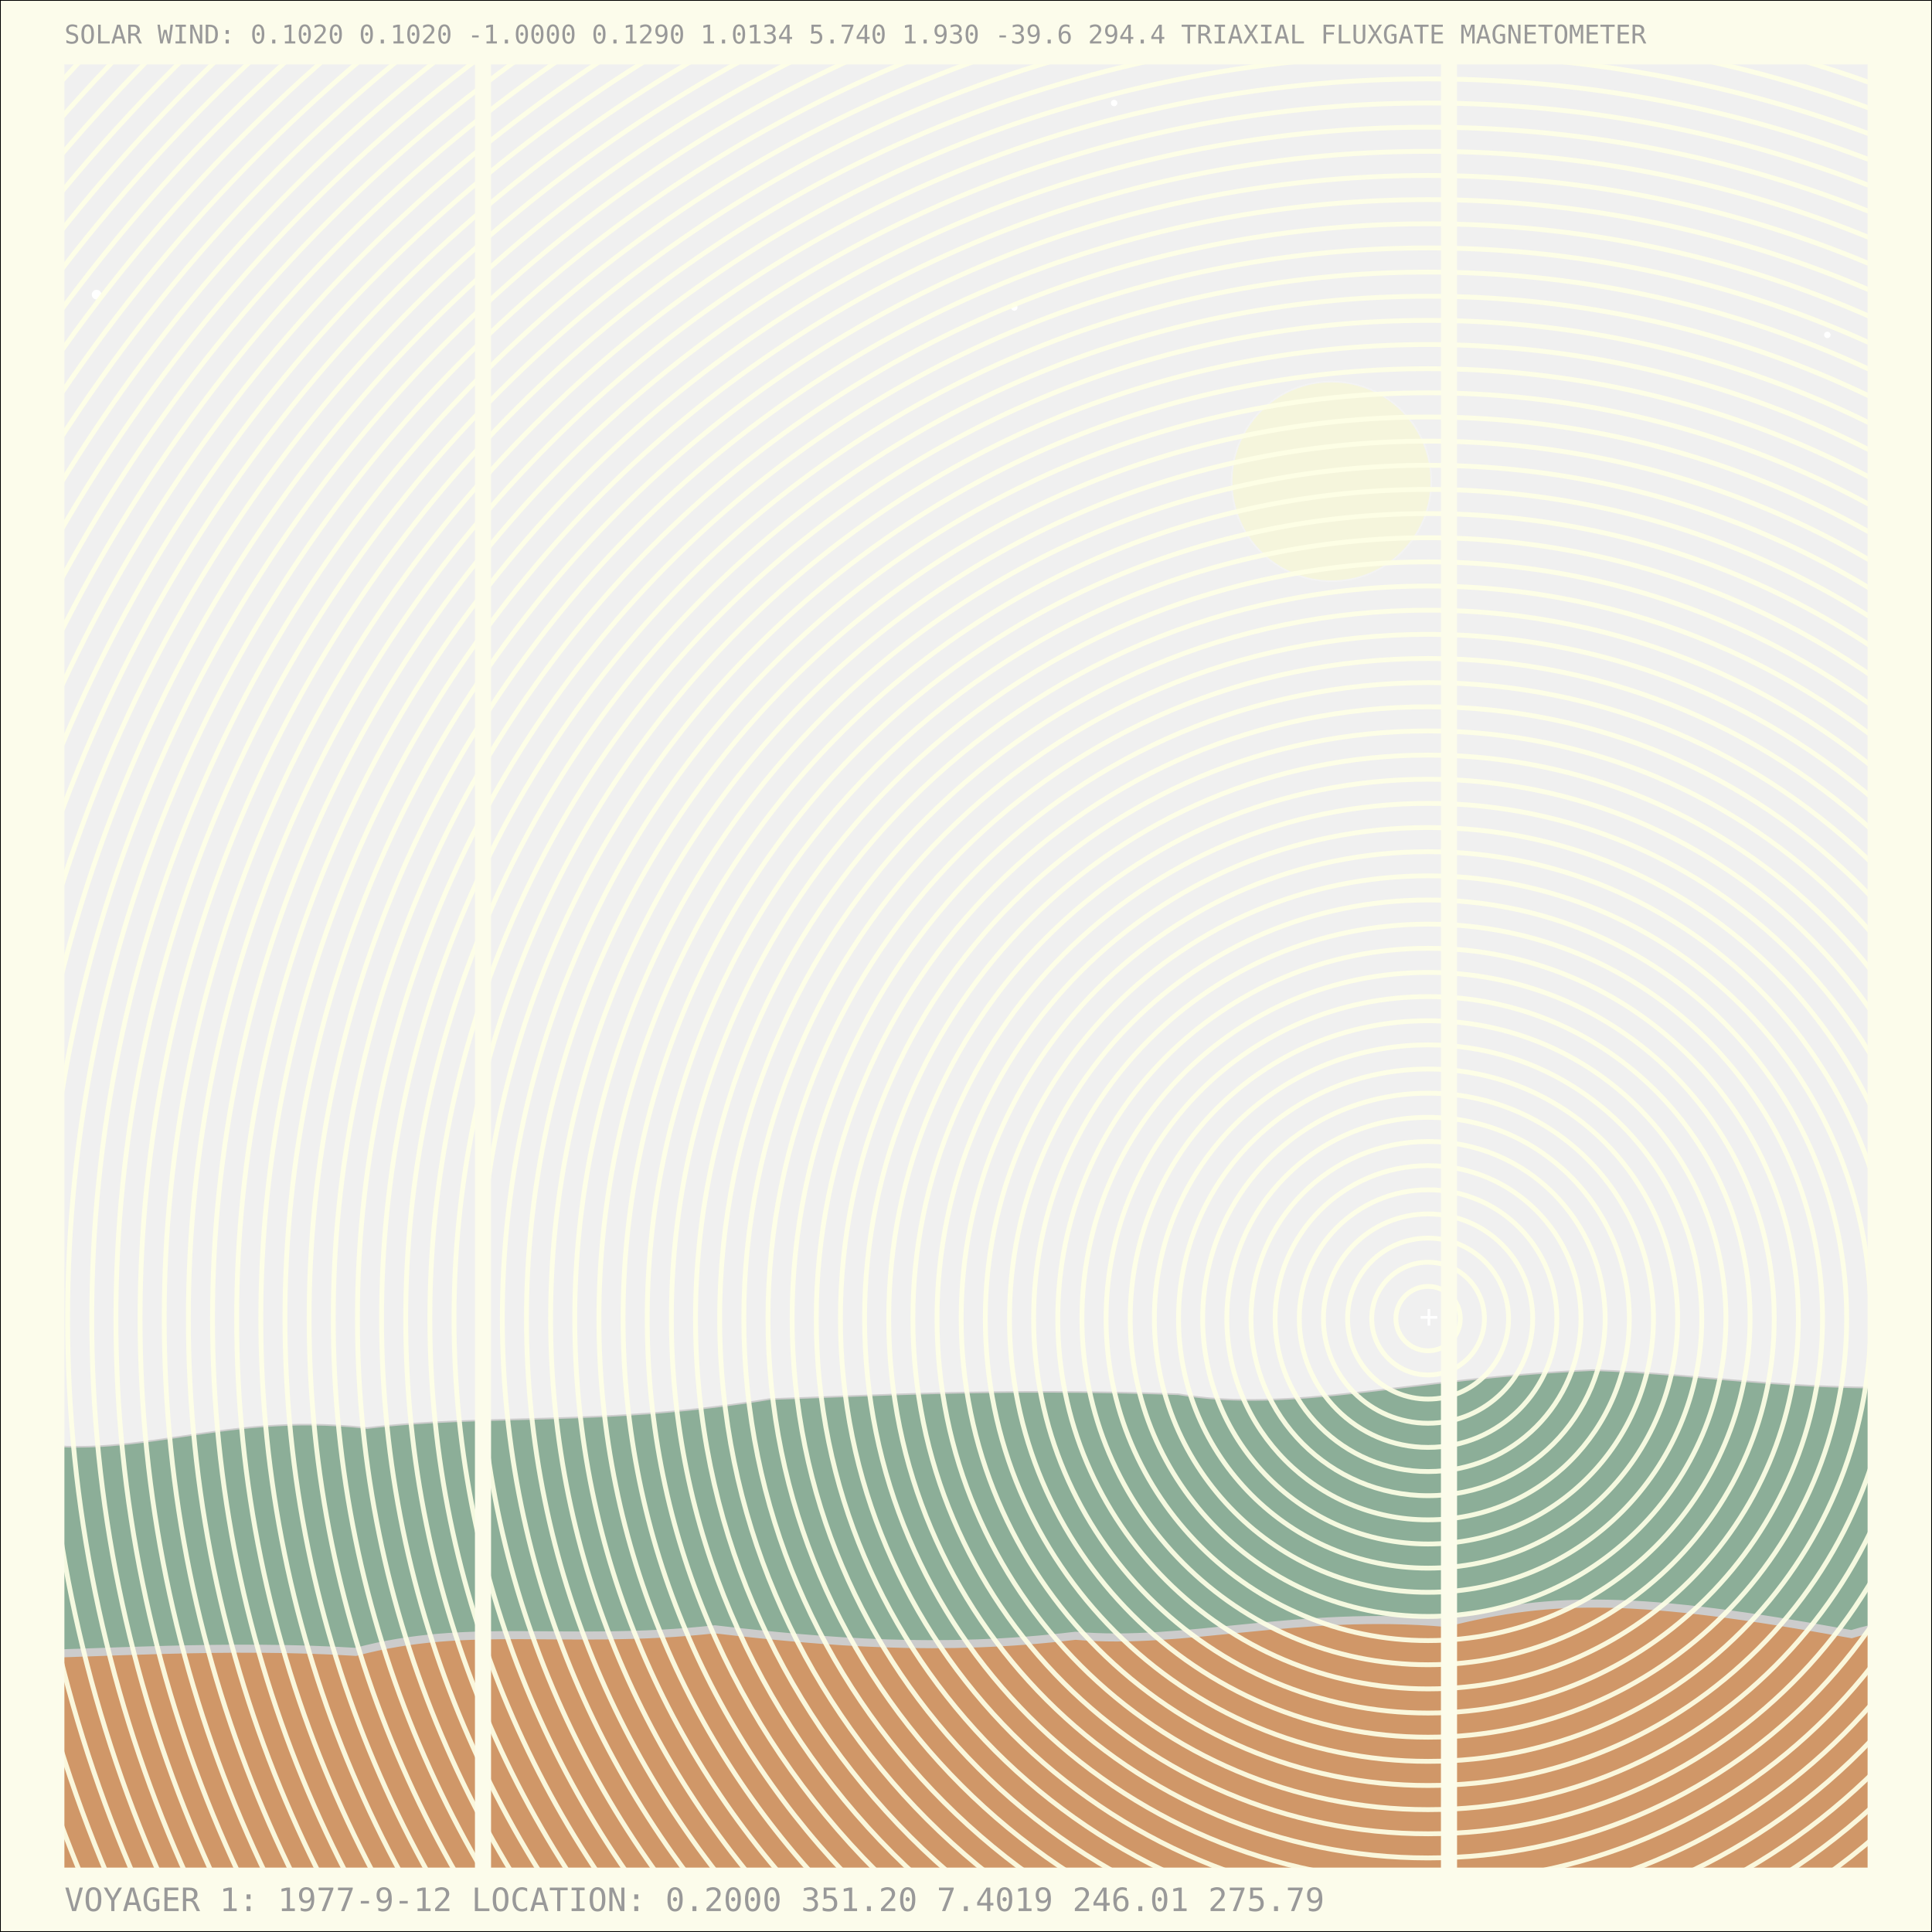
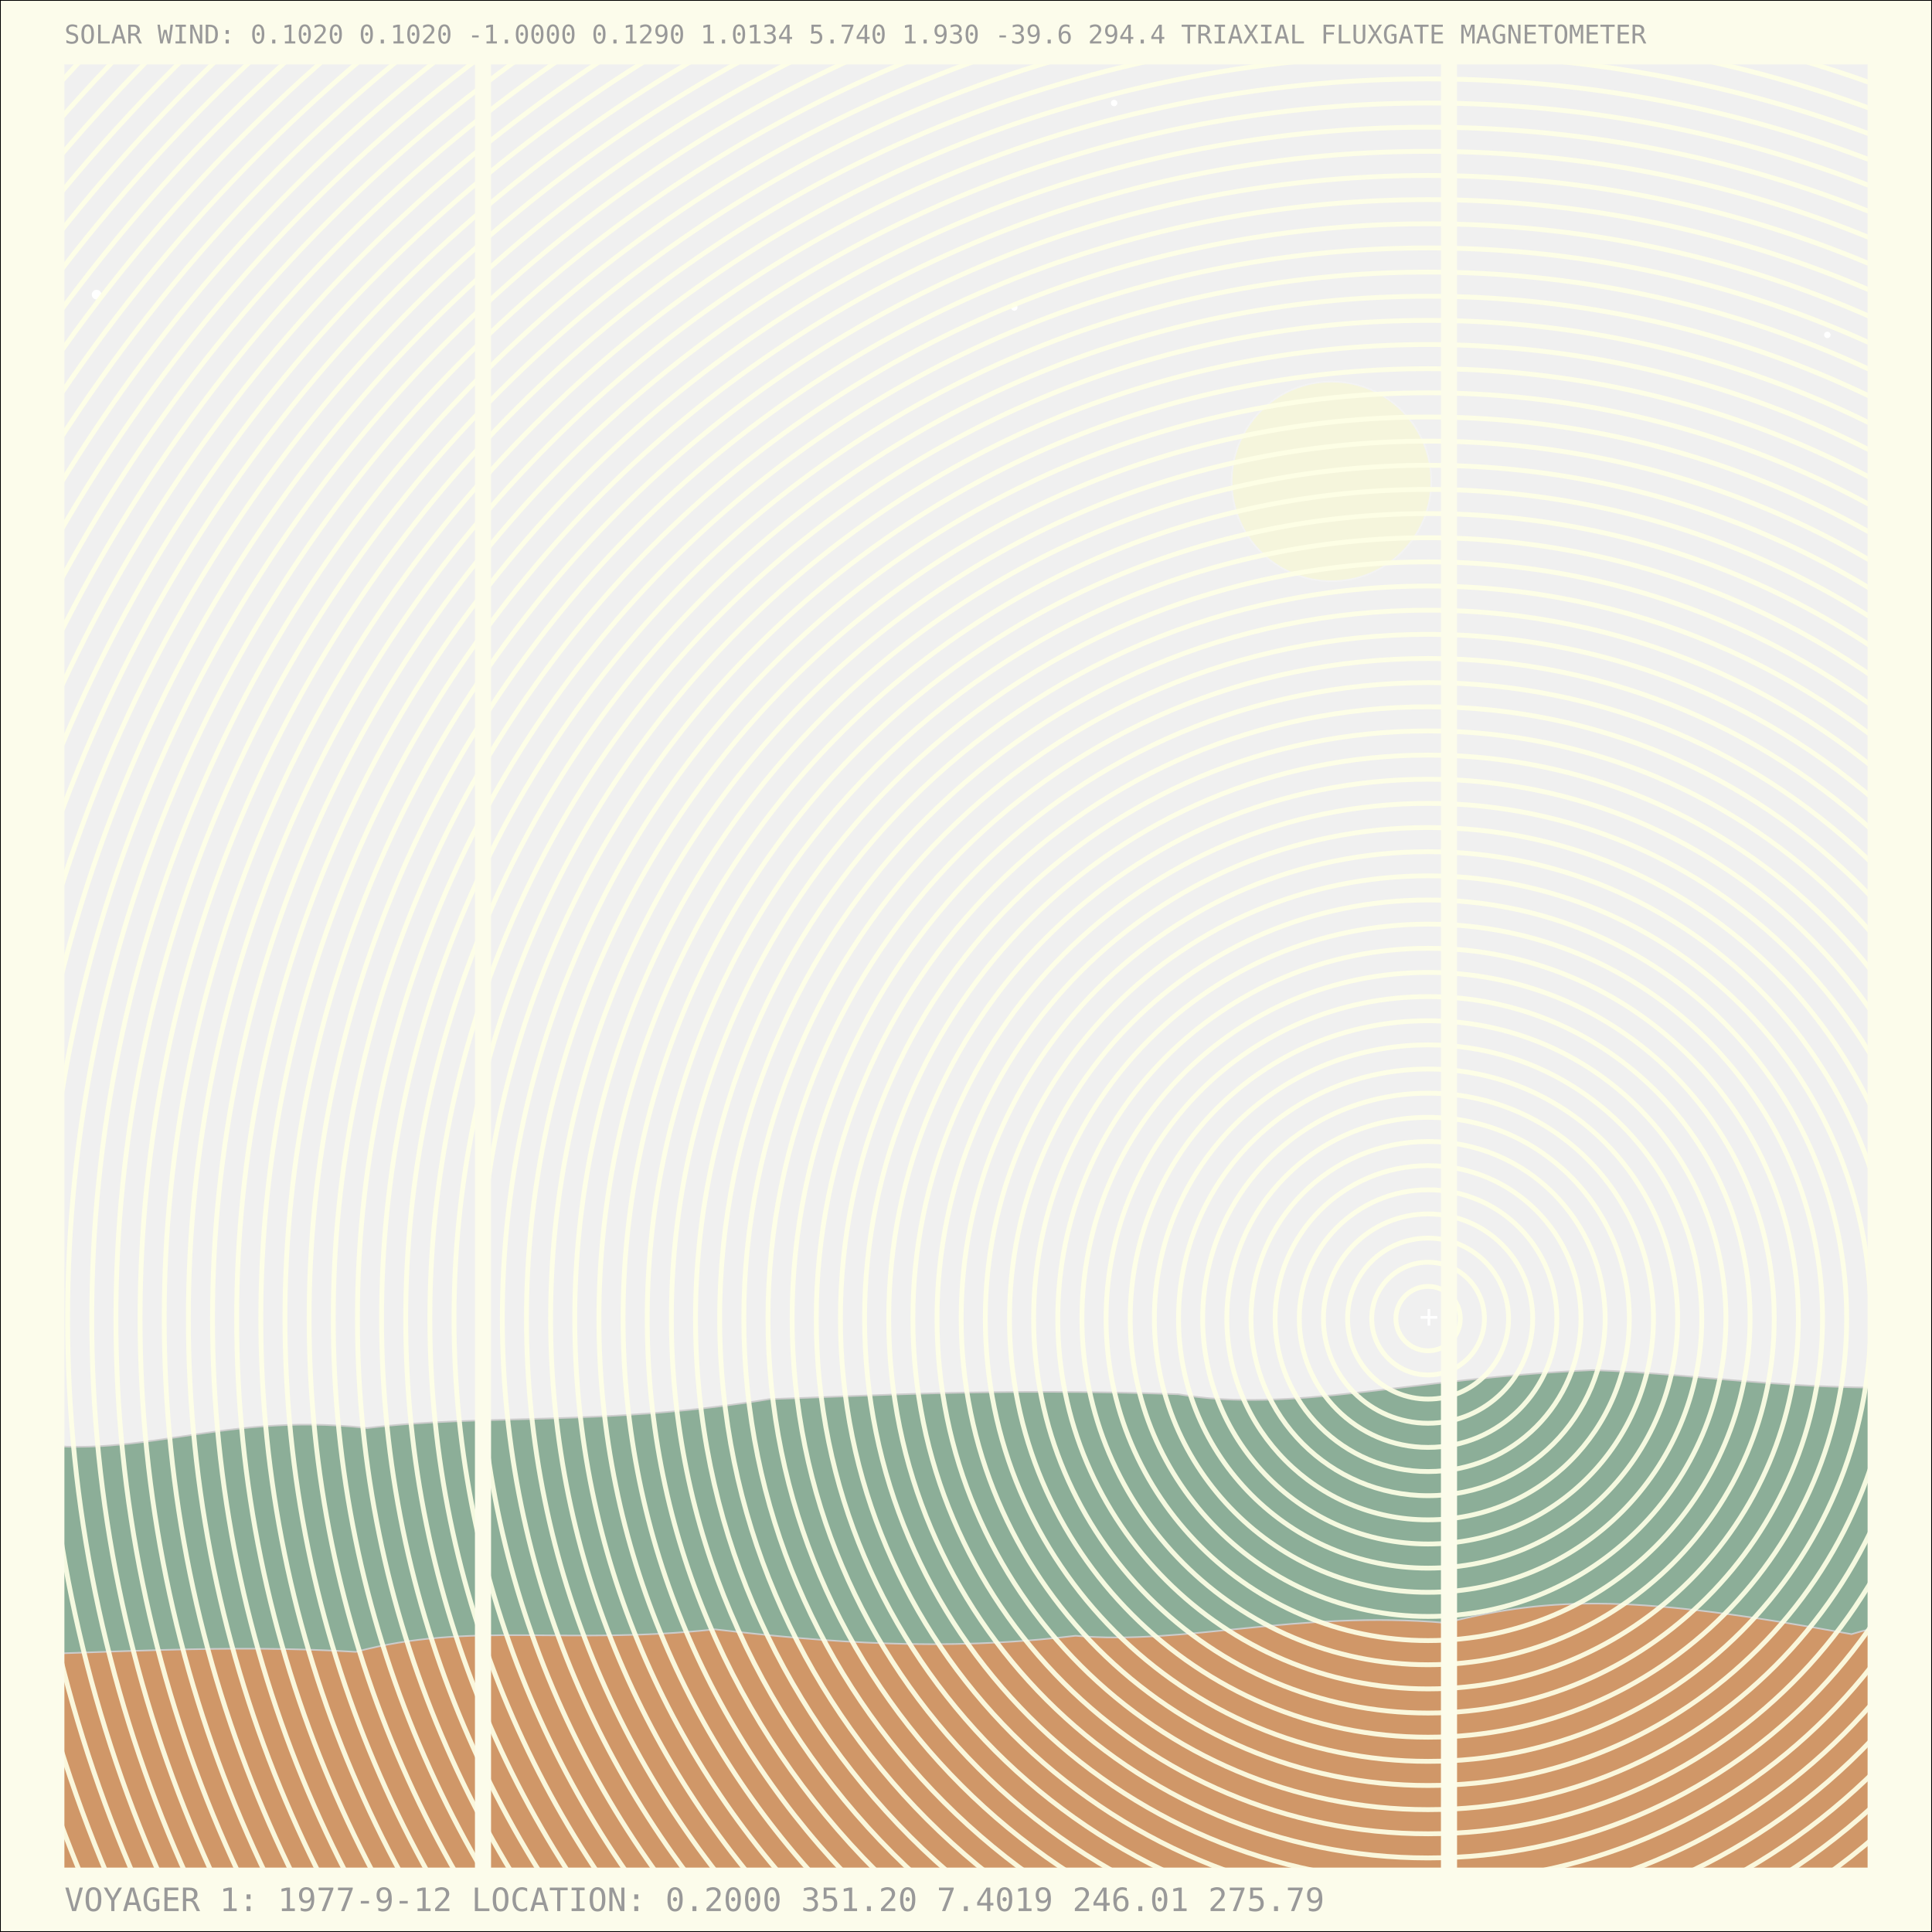
<svg xmlns="http://www.w3.org/2000/svg" width="1200px" height="1200px" viewBox="0 0 1200 1200" style="background-color:#3C4258" version="1.1">
  <defs>
    <filter id="shadow">
      <feDropShadow dx="-0.043" dy="-0.324" stdDeviation="0.969" />
    </filter>
  </defs>
  <circle cx="630" cy="191" r="2" fill-opacity="1" fill="#ffffff" />
  <circle cx="1135" cy="208" r="2" fill-opacity="1" fill="#ffffff" />
  <circle cx="827" cy="299" r="62" fill="#F5F5DC" stroke="#f3f3f3" stroke-width="1" />
  <circle cx="692" cy="64" r="2" fill-opacity="1" fill="#ffffff" />
  <circle cx="60" cy="183" r="3" fill-opacity="1" fill="#ffffff" />
  <circle cx="1192" cy="415" r="2" fill-opacity="1" fill="#ffffff" />
  <path d="M 0 893.0 c 79 19 132 -17 228 -6 73 -9 147 -1 250 -18 63 -2 142 -7 254 -3 70 12 144 -10 257 -15 69 2 147 17 237 8 75 16 145 11 236 -10 68 -18 122 16 229 8 71 -9 129 -4 231 -2 65 -12 149 3 255 -4 l -40 1200 H 0 Z" fill="#8CAE98" stroke="#cccccc" />
-   <path d="M 0 1028.0 c 60 -1 141 -7 221 -2 71 -19 131 -4 223 -14 69 8 141 14 224 4 68 6 138 -16 230 -8 67 -17 120 -17 252 7 65 -20 149 2 231 -16 62 6 126 -15 243 -18 61 14 142 -14 221 -11 64 16 128 -2 257 -3 l -40 1200 H 0 Z" fill="#D09768" stroke="#cccccc" stroke-width="5" />
+   <path d="M 0 1028.0 c 60 -1 141 -7 221 -2 71 -19 131 -4 223 -14 69 8 141 14 224 4 68 6 138 -16 230 -8 67 -17 120 -17 252 7 65 -20 149 2 231 -16 62 6 126 -15 243 -18 61 14 142 -14 221 -11 64 16 128 -2 257 -3 l -40 1200 H 0 Z" fill="#D09768" stroke="#cccccc" />
  <circle cx="887" cy="819" r="2000" stroke-width="3" stroke-dasharray="0px 0px" fill="none" stroke="#feffe6" stroke-opacity="100%" opacity="92%" />
  <circle cx="887" cy="819" r="1985" stroke-width="3" stroke-dasharray="0px 0px" fill="none" stroke="#feffe6" stroke-opacity="100%" opacity="92%" />
  <circle cx="887" cy="819" r="1970" stroke-width="3" stroke-dasharray="0px 0px" fill="none" stroke="#feffe6" stroke-opacity="100%" opacity="92%" />
  <circle cx="887" cy="819" r="1955" stroke-width="3" stroke-dasharray="0px 0px" fill="none" stroke="#feffe6" stroke-opacity="100%" opacity="92%" />
  <circle cx="887" cy="819" r="1940" stroke-width="3" stroke-dasharray="0px 0px" fill="none" stroke="#feffe6" stroke-opacity="100%" opacity="92%" />
  <circle cx="887" cy="819" r="1925" stroke-width="3" stroke-dasharray="0px 0px" fill="none" stroke="#feffe6" stroke-opacity="100%" opacity="92%" />
  <circle cx="887" cy="819" r="1910" stroke-width="3" stroke-dasharray="0px 0px" fill="none" stroke="#feffe6" stroke-opacity="100%" opacity="92%" />
  <circle cx="887" cy="819" r="1895" stroke-width="3" stroke-dasharray="0px 0px" fill="none" stroke="#feffe6" stroke-opacity="100%" opacity="92%" />
  <circle cx="887" cy="819" r="1880" stroke-width="3" stroke-dasharray="0px 0px" fill="none" stroke="#feffe6" stroke-opacity="100%" opacity="92%" />
  <circle cx="887" cy="819" r="1865" stroke-width="3" stroke-dasharray="0px 0px" fill="none" stroke="#feffe6" stroke-opacity="100%" opacity="92%" />
  <circle cx="887" cy="819" r="1850" stroke-width="3" stroke-dasharray="0px 0px" fill="none" stroke="#feffe6" stroke-opacity="100%" opacity="92%" />
  <circle cx="887" cy="819" r="1835" stroke-width="3" stroke-dasharray="0px 0px" fill="none" stroke="#feffe6" stroke-opacity="100%" opacity="92%" />
  <circle cx="887" cy="819" r="1820" stroke-width="3" stroke-dasharray="0px 0px" fill="none" stroke="#feffe6" stroke-opacity="100%" opacity="92%" />
  <circle cx="887" cy="819" r="1805" stroke-width="3" stroke-dasharray="0px 0px" fill="none" stroke="#feffe6" stroke-opacity="100%" opacity="92%" />
  <circle cx="887" cy="819" r="1790" stroke-width="3" stroke-dasharray="0px 0px" fill="none" stroke="#feffe6" stroke-opacity="100%" opacity="92%" />
  <circle cx="887" cy="819" r="1775" stroke-width="3" stroke-dasharray="0px 0px" fill="none" stroke="#feffe6" stroke-opacity="100%" opacity="92%" />
  <circle cx="887" cy="819" r="1760" stroke-width="3" stroke-dasharray="0px 0px" fill="none" stroke="#feffe6" stroke-opacity="100%" opacity="92%" />
  <circle cx="887" cy="819" r="1745" stroke-width="3" stroke-dasharray="0px 0px" fill="none" stroke="#feffe6" stroke-opacity="100%" opacity="92%" />
  <circle cx="887" cy="819" r="1730" stroke-width="3" stroke-dasharray="0px 0px" fill="none" stroke="#feffe6" stroke-opacity="100%" opacity="92%" />
  <circle cx="887" cy="819" r="1715" stroke-width="3" stroke-dasharray="0px 0px" fill="none" stroke="#feffe6" stroke-opacity="100%" opacity="92%" />
  <circle cx="887" cy="819" r="1700" stroke-width="3" stroke-dasharray="0px 0px" fill="none" stroke="#feffe6" stroke-opacity="100%" opacity="92%" />
  <circle cx="887" cy="819" r="1685" stroke-width="3" stroke-dasharray="0px 0px" fill="none" stroke="#feffe6" stroke-opacity="100%" opacity="92%" />
  <circle cx="887" cy="819" r="1670" stroke-width="3" stroke-dasharray="0px 0px" fill="none" stroke="#feffe6" stroke-opacity="100%" opacity="92%" />
  <circle cx="887" cy="819" r="1655" stroke-width="3" stroke-dasharray="0px 0px" fill="none" stroke="#feffe6" stroke-opacity="100%" opacity="92%" />
  <circle cx="887" cy="819" r="1640" stroke-width="3" stroke-dasharray="0px 0px" fill="none" stroke="#feffe6" stroke-opacity="100%" opacity="92%" />
  <circle cx="887" cy="819" r="1625" stroke-width="3" stroke-dasharray="0px 0px" fill="none" stroke="#feffe6" stroke-opacity="100%" opacity="92%" />
  <circle cx="887" cy="819" r="1610" stroke-width="3" stroke-dasharray="0px 0px" fill="none" stroke="#feffe6" stroke-opacity="100%" opacity="92%" />
  <circle cx="887" cy="819" r="1595" stroke-width="3" stroke-dasharray="0px 0px" fill="none" stroke="#feffe6" stroke-opacity="100%" opacity="92%" />
  <circle cx="887" cy="819" r="1580" stroke-width="3" stroke-dasharray="0px 0px" fill="none" stroke="#feffe6" stroke-opacity="100%" opacity="92%" />
  <circle cx="887" cy="819" r="1565" stroke-width="3" stroke-dasharray="0px 0px" fill="none" stroke="#feffe6" stroke-opacity="100%" opacity="92%" />
  <circle cx="887" cy="819" r="1550" stroke-width="3" stroke-dasharray="0px 0px" fill="none" stroke="#feffe6" stroke-opacity="100%" opacity="92%" />
  <circle cx="887" cy="819" r="1535" stroke-width="3" stroke-dasharray="0px 0px" fill="none" stroke="#feffe6" stroke-opacity="100%" opacity="92%" />
  <circle cx="887" cy="819" r="1520" stroke-width="3" stroke-dasharray="0px 0px" fill="none" stroke="#feffe6" stroke-opacity="100%" opacity="92%" />
  <circle cx="887" cy="819" r="1505" stroke-width="3" stroke-dasharray="0px 0px" fill="none" stroke="#feffe6" stroke-opacity="100%" opacity="92%" />
  <circle cx="887" cy="819" r="1490" stroke-width="3" stroke-dasharray="0px 0px" fill="none" stroke="#feffe6" stroke-opacity="100%" opacity="92%" />
  <circle cx="887" cy="819" r="1475" stroke-width="3" stroke-dasharray="0px 0px" fill="none" stroke="#feffe6" stroke-opacity="100%" opacity="92%" />
  <circle cx="887" cy="819" r="1460" stroke-width="3" stroke-dasharray="0px 0px" fill="none" stroke="#feffe6" stroke-opacity="100%" opacity="92%" />
  <circle cx="887" cy="819" r="1445" stroke-width="3" stroke-dasharray="0px 0px" fill="none" stroke="#feffe6" stroke-opacity="100%" opacity="92%" />
  <circle cx="887" cy="819" r="1430" stroke-width="3" stroke-dasharray="0px 0px" fill="none" stroke="#feffe6" stroke-opacity="100%" opacity="92%" />
  <circle cx="887" cy="819" r="1415" stroke-width="3" stroke-dasharray="0px 0px" fill="none" stroke="#feffe6" stroke-opacity="100%" opacity="92%" />
  <circle cx="887" cy="819" r="1400" stroke-width="3" stroke-dasharray="0px 0px" fill="none" stroke="#feffe6" stroke-opacity="100%" opacity="92%" />
  <circle cx="887" cy="819" r="1385" stroke-width="3" stroke-dasharray="0px 0px" fill="none" stroke="#feffe6" stroke-opacity="100%" opacity="92%" />
  <circle cx="887" cy="819" r="1370" stroke-width="3" stroke-dasharray="0px 0px" fill="none" stroke="#feffe6" stroke-opacity="100%" opacity="92%" />
  <circle cx="887" cy="819" r="1355" stroke-width="3" stroke-dasharray="0px 0px" fill="none" stroke="#feffe6" stroke-opacity="100%" opacity="92%" />
  <circle cx="887" cy="819" r="1340" stroke-width="3" stroke-dasharray="0px 0px" fill="none" stroke="#feffe6" stroke-opacity="100%" opacity="92%" />
  <circle cx="887" cy="819" r="1325" stroke-width="3" stroke-dasharray="0px 0px" fill="none" stroke="#feffe6" stroke-opacity="100%" opacity="92%" />
  <circle cx="887" cy="819" r="1310" stroke-width="3" stroke-dasharray="0px 0px" fill="none" stroke="#feffe6" stroke-opacity="100%" opacity="92%" />
  <circle cx="887" cy="819" r="1295" stroke-width="3" stroke-dasharray="0px 0px" fill="none" stroke="#feffe6" stroke-opacity="100%" opacity="92%" />
  <circle cx="887" cy="819" r="1280" stroke-width="3" stroke-dasharray="0px 0px" fill="none" stroke="#feffe6" stroke-opacity="100%" opacity="92%" />
  <circle cx="887" cy="819" r="1265" stroke-width="3" stroke-dasharray="0px 0px" fill="none" stroke="#feffe6" stroke-opacity="100%" opacity="92%" />
  <circle cx="887" cy="819" r="1250" stroke-width="3" stroke-dasharray="0px 0px" fill="none" stroke="#feffe6" stroke-opacity="100%" opacity="92%" />
  <circle cx="887" cy="819" r="1235" stroke-width="3" stroke-dasharray="0px 0px" fill="none" stroke="#feffe6" stroke-opacity="100%" opacity="92%" />
  <circle cx="887" cy="819" r="1220" stroke-width="3" stroke-dasharray="0px 0px" fill="none" stroke="#feffe6" stroke-opacity="100%" opacity="92%" />
  <circle cx="887" cy="819" r="1205" stroke-width="3" stroke-dasharray="0px 0px" fill="none" stroke="#feffe6" stroke-opacity="100%" opacity="92%" />
  <circle cx="887" cy="819" r="1190" stroke-width="3" stroke-dasharray="0px 0px" fill="none" stroke="#feffe6" stroke-opacity="100%" opacity="92%" />
  <circle cx="887" cy="819" r="1175" stroke-width="3" stroke-dasharray="0px 0px" fill="none" stroke="#feffe6" stroke-opacity="100%" opacity="92%" />
  <circle cx="887" cy="819" r="1160" stroke-width="3" stroke-dasharray="0px 0px" fill="none" stroke="#feffe6" stroke-opacity="100%" opacity="92%" />
  <circle cx="887" cy="819" r="1145" stroke-width="3" stroke-dasharray="0px 0px" fill="none" stroke="#feffe6" stroke-opacity="100%" opacity="92%" />
  <circle cx="887" cy="819" r="1130" stroke-width="3" stroke-dasharray="0px 0px" fill="none" stroke="#feffe6" stroke-opacity="100%" opacity="92%" />
  <circle cx="887" cy="819" r="1115" stroke-width="3" stroke-dasharray="0px 0px" fill="none" stroke="#feffe6" stroke-opacity="100%" opacity="92%" />
  <circle cx="887" cy="819" r="1100" stroke-width="3" stroke-dasharray="0px 0px" fill="none" stroke="#feffe6" stroke-opacity="100%" opacity="92%" />
  <circle cx="887" cy="819" r="1085" stroke-width="3" stroke-dasharray="0px 0px" fill="none" stroke="#feffe6" stroke-opacity="100%" opacity="92%" />
  <circle cx="887" cy="819" r="1070" stroke-width="3" stroke-dasharray="0px 0px" fill="none" stroke="#feffe6" stroke-opacity="100%" opacity="92%" />
  <circle cx="887" cy="819" r="1055" stroke-width="3" stroke-dasharray="0px 0px" fill="none" stroke="#feffe6" stroke-opacity="100%" opacity="92%" />
  <circle cx="887" cy="819" r="1040" stroke-width="3" stroke-dasharray="0px 0px" fill="none" stroke="#feffe6" stroke-opacity="100%" opacity="92%" />
  <circle cx="887" cy="819" r="1025" stroke-width="3" stroke-dasharray="0px 0px" fill="none" stroke="#feffe6" stroke-opacity="100%" opacity="92%" />
  <circle cx="887" cy="819" r="1010" stroke-width="3" stroke-dasharray="0px 0px" fill="none" stroke="#feffe6" stroke-opacity="100%" opacity="92%" />
  <circle cx="887" cy="819" r="995" stroke-width="3" stroke-dasharray="0px 0px" fill="none" stroke="#feffe6" stroke-opacity="100%" opacity="92%" />
  <circle cx="887" cy="819" r="980" stroke-width="3" stroke-dasharray="0px 0px" fill="none" stroke="#feffe6" stroke-opacity="100%" opacity="92%" />
  <circle cx="887" cy="819" r="965" stroke-width="3" stroke-dasharray="0px 0px" fill="none" stroke="#feffe6" stroke-opacity="100%" opacity="92%" />
  <circle cx="887" cy="819" r="950" stroke-width="3" stroke-dasharray="0px 0px" fill="none" stroke="#feffe6" stroke-opacity="100%" opacity="92%" />
  <circle cx="887" cy="819" r="935" stroke-width="3" stroke-dasharray="0px 0px" fill="none" stroke="#feffe6" stroke-opacity="100%" opacity="92%" />
  <circle cx="887" cy="819" r="920" stroke-width="3" stroke-dasharray="0px 0px" fill="none" stroke="#feffe6" stroke-opacity="100%" opacity="92%" />
  <circle cx="887" cy="819" r="905" stroke-width="3" stroke-dasharray="0px 0px" fill="none" stroke="#feffe6" stroke-opacity="100%" opacity="92%" />
  <circle cx="887" cy="819" r="890" stroke-width="3" stroke-dasharray="0px 0px" fill="none" stroke="#feffe6" stroke-opacity="100%" opacity="92%" />
  <circle cx="887" cy="819" r="875" stroke-width="3" stroke-dasharray="0px 0px" fill="none" stroke="#feffe6" stroke-opacity="100%" opacity="92%" />
  <circle cx="887" cy="819" r="860" stroke-width="3" stroke-dasharray="0px 0px" fill="none" stroke="#feffe6" stroke-opacity="100%" opacity="92%" />
  <circle cx="887" cy="819" r="845" stroke-width="3" stroke-dasharray="0px 0px" fill="none" stroke="#feffe6" stroke-opacity="100%" opacity="92%" />
  <circle cx="887" cy="819" r="830" stroke-width="3" stroke-dasharray="0px 0px" fill="none" stroke="#feffe6" stroke-opacity="100%" opacity="92%" />
  <circle cx="887" cy="819" r="815" stroke-width="3" stroke-dasharray="0px 0px" fill="none" stroke="#feffe6" stroke-opacity="100%" opacity="92%" />
  <circle cx="887" cy="819" r="800" stroke-width="3" stroke-dasharray="0px 0px" fill="none" stroke="#feffe6" stroke-opacity="100%" opacity="92%" />
  <circle cx="887" cy="819" r="785" stroke-width="3" stroke-dasharray="0px 0px" fill="none" stroke="#feffe6" stroke-opacity="100%" opacity="92%" />
  <circle cx="887" cy="819" r="770" stroke-width="3" stroke-dasharray="0px 0px" fill="none" stroke="#feffe6" stroke-opacity="100%" opacity="92%" />
  <circle cx="887" cy="819" r="755" stroke-width="3" stroke-dasharray="0px 0px" fill="none" stroke="#feffe6" stroke-opacity="100%" opacity="92%" />
  <circle cx="887" cy="819" r="740" stroke-width="3" stroke-dasharray="0px 0px" fill="none" stroke="#feffe6" stroke-opacity="100%" opacity="92%" />
  <circle cx="887" cy="819" r="725" stroke-width="3" stroke-dasharray="0px 0px" fill="none" stroke="#feffe6" stroke-opacity="100%" opacity="92%" />
  <circle cx="887" cy="819" r="710" stroke-width="3" stroke-dasharray="0px 0px" fill="none" stroke="#feffe6" stroke-opacity="100%" opacity="92%" />
  <circle cx="887" cy="819" r="695" stroke-width="3" stroke-dasharray="0px 0px" fill="none" stroke="#feffe6" stroke-opacity="100%" opacity="92%" />
  <circle cx="887" cy="819" r="680" stroke-width="3" stroke-dasharray="0px 0px" fill="none" stroke="#feffe6" stroke-opacity="100%" opacity="92%" />
  <circle cx="887" cy="819" r="665" stroke-width="3" stroke-dasharray="0px 0px" fill="none" stroke="#feffe6" stroke-opacity="100%" opacity="92%" />
  <circle cx="887" cy="819" r="650" stroke-width="3" stroke-dasharray="0px 0px" fill="none" stroke="#feffe6" stroke-opacity="100%" opacity="92%" />
  <circle cx="887" cy="819" r="635" stroke-width="3" stroke-dasharray="0px 0px" fill="none" stroke="#feffe6" stroke-opacity="100%" opacity="92%" />
  <circle cx="887" cy="819" r="620" stroke-width="3" stroke-dasharray="0px 0px" fill="none" stroke="#feffe6" stroke-opacity="100%" opacity="92%" />
  <circle cx="887" cy="819" r="605" stroke-width="3" stroke-dasharray="0px 0px" fill="none" stroke="#feffe6" stroke-opacity="100%" opacity="92%" />
  <circle cx="887" cy="819" r="590" stroke-width="3" stroke-dasharray="0px 0px" fill="none" stroke="#feffe6" stroke-opacity="100%" opacity="92%" />
  <circle cx="887" cy="819" r="575" stroke-width="3" stroke-dasharray="0px 0px" fill="none" stroke="#feffe6" stroke-opacity="100%" opacity="92%" />
  <circle cx="887" cy="819" r="560" stroke-width="3" stroke-dasharray="0px 0px" fill="none" stroke="#feffe6" stroke-opacity="100%" opacity="92%" />
  <circle cx="887" cy="819" r="545" stroke-width="3" stroke-dasharray="0px 0px" fill="none" stroke="#feffe6" stroke-opacity="100%" opacity="92%" />
  <circle cx="887" cy="819" r="530" stroke-width="3" stroke-dasharray="0px 0px" fill="none" stroke="#feffe6" stroke-opacity="100%" opacity="92%" />
  <circle cx="887" cy="819" r="515" stroke-width="3" stroke-dasharray="0px 0px" fill="none" stroke="#feffe6" stroke-opacity="100%" opacity="92%" />
  <circle cx="887" cy="819" r="500" stroke-width="3" stroke-dasharray="0px 0px" fill="none" stroke="#feffe6" stroke-opacity="100%" opacity="92%" />
  <circle cx="887" cy="819" r="485" stroke-width="3" stroke-dasharray="0px 0px" fill="none" stroke="#feffe6" stroke-opacity="100%" opacity="92%" />
  <circle cx="887" cy="819" r="470" stroke-width="3" stroke-dasharray="0px 0px" fill="none" stroke="#feffe6" stroke-opacity="100%" opacity="92%" />
  <circle cx="887" cy="819" r="455" stroke-width="3" stroke-dasharray="0px 0px" fill="none" stroke="#feffe6" stroke-opacity="100%" opacity="92%" />
  <circle cx="887" cy="819" r="440" stroke-width="3" stroke-dasharray="0px 0px" fill="none" stroke="#feffe6" stroke-opacity="100%" opacity="92%" />
  <circle cx="887" cy="819" r="425" stroke-width="3" stroke-dasharray="0px 0px" fill="none" stroke="#feffe6" stroke-opacity="100%" opacity="92%" />
  <circle cx="887" cy="819" r="410" stroke-width="3" stroke-dasharray="0px 0px" fill="none" stroke="#feffe6" stroke-opacity="100%" opacity="92%" />
  <circle cx="887" cy="819" r="395" stroke-width="3" stroke-dasharray="0px 0px" fill="none" stroke="#feffe6" stroke-opacity="100%" opacity="92%" />
  <circle cx="887" cy="819" r="380" stroke-width="3" stroke-dasharray="0px 0px" fill="none" stroke="#feffe6" stroke-opacity="100%" opacity="92%" />
  <circle cx="887" cy="819" r="365" stroke-width="3" stroke-dasharray="0px 0px" fill="none" stroke="#feffe6" stroke-opacity="100%" opacity="92%" />
  <circle cx="887" cy="819" r="350" stroke-width="3" stroke-dasharray="0px 0px" fill="none" stroke="#feffe6" stroke-opacity="100%" opacity="92%" />
  <circle cx="887" cy="819" r="335" stroke-width="3" stroke-dasharray="0px 0px" fill="none" stroke="#feffe6" stroke-opacity="100%" opacity="92%" />
  <circle cx="887" cy="819" r="320" stroke-width="3" stroke-dasharray="0px 0px" fill="none" stroke="#feffe6" stroke-opacity="100%" opacity="92%" />
  <circle cx="887" cy="819" r="305" stroke-width="3" stroke-dasharray="0px 0px" fill="none" stroke="#feffe6" stroke-opacity="100%" opacity="92%" />
  <circle cx="887" cy="819" r="290" stroke-width="3" stroke-dasharray="0px 0px" fill="none" stroke="#feffe6" stroke-opacity="100%" opacity="92%" />
  <circle cx="887" cy="819" r="275" stroke-width="3" stroke-dasharray="0px 0px" fill="none" stroke="#feffe6" stroke-opacity="100%" opacity="92%" />
  <circle cx="887" cy="819" r="260" stroke-width="3" stroke-dasharray="0px 0px" fill="none" stroke="#feffe6" stroke-opacity="100%" opacity="92%" />
  <circle cx="887" cy="819" r="245" stroke-width="3" stroke-dasharray="0px 0px" fill="none" stroke="#feffe6" stroke-opacity="100%" opacity="92%" />
  <circle cx="887" cy="819" r="230" stroke-width="3" stroke-dasharray="0px 0px" fill="none" stroke="#feffe6" stroke-opacity="100%" opacity="92%" />
  <circle cx="887" cy="819" r="215" stroke-width="3" stroke-dasharray="0px 0px" fill="none" stroke="#feffe6" stroke-opacity="100%" opacity="92%" />
  <circle cx="887" cy="819" r="200" stroke-width="3" stroke-dasharray="0px 0px" fill="none" stroke="#feffe6" stroke-opacity="100%" opacity="92%" />
  <circle cx="887" cy="819" r="185" stroke-width="3" stroke-dasharray="0px 0px" fill="none" stroke="#feffe6" stroke-opacity="100%" opacity="92%" />
  <circle cx="887" cy="819" r="170" stroke-width="3" stroke-dasharray="0px 0px" fill="none" stroke="#feffe6" stroke-opacity="100%" opacity="92%" />
  <circle cx="887" cy="819" r="155" stroke-width="3" stroke-dasharray="0px 0px" fill="none" stroke="#feffe6" stroke-opacity="100%" opacity="92%" />
  <circle cx="887" cy="819" r="140" stroke-width="3" stroke-dasharray="0px 0px" fill="none" stroke="#feffe6" stroke-opacity="100%" opacity="92%" />
  <circle cx="887" cy="819" r="125" stroke-width="3" stroke-dasharray="0px 0px" fill="none" stroke="#feffe6" stroke-opacity="100%" opacity="92%" />
  <circle cx="887" cy="819" r="110" stroke-width="3" stroke-dasharray="0px 0px" fill="none" stroke="#feffe6" stroke-opacity="100%" opacity="92%" />
  <circle cx="887" cy="819" r="95" stroke-width="3" stroke-dasharray="0px 0px" fill="none" stroke="#feffe6" stroke-opacity="100%" opacity="92%" />
  <circle cx="887" cy="819" r="80" stroke-width="3" stroke-dasharray="0px 0px" fill="none" stroke="#feffe6" stroke-opacity="100%" opacity="92%" />
  <circle cx="887" cy="819" r="65" stroke-width="3" stroke-dasharray="0px 0px" fill="none" stroke="#feffe6" stroke-opacity="100%" opacity="92%" />
  <circle cx="887" cy="819" r="50" stroke-width="3" stroke-dasharray="0px 0px" fill="none" stroke="#feffe6" stroke-opacity="100%" opacity="92%" />
  <circle cx="887" cy="819" r="35" stroke-width="3" stroke-dasharray="0px 0px" fill="none" stroke="#feffe6" stroke-opacity="100%" opacity="92%" />
  <circle cx="887" cy="819" r="20" stroke-width="3" stroke-dasharray="0px 0px" fill="none" stroke="#feffe6" stroke-opacity="100%" opacity="92%" />
  <style>
        .voyager {
            font: 20px monospace;
            fill: #ffffff;
        }
    </style>
  <text x="881.5" y="824.5" class="voyager">+</text>
  <rect x="0" y="0" width="1200" height="1200" style="stroke:#fcfceb; fill: none;stroke-width:80px" />
  <g id="triptych">
    <line x1="300.0" y1="0" x2="300.0" y2="1200" style="stroke:#fcfceb;stroke-width:10px;" />
    <line x1="900.0" y1="0" x2="900.0" y2="1200" style="stroke:#fcfceb;stroke-width:10px;" />
  </g>
  <rect x="0" y="0" width="1200" height="1200" style="stroke: #000000; fill: none;stroke-width:1px" />
  <style>
        .label {
            font: 20px monospace;
            fill: #999999;
        }
    </style>
  <g id="label">
    <text x="40" y="1187" class="label">VOYAGER 1: 1977-9-12 LOCATION: 0.2000 351.20 7.4019 246.01
            275.79</text>
  </g>
  <style>
        .top_label {
            font: 16px monospace;
            fill: #999999;
        }
    </style>
  <g id="top_label">
    <text x="40" y="27" class="top_label">SOLAR WIND: 0.1020 0.1020 -1.0000 0.1290 1.0134 5.740 1.930
            -39.6 294.4 TRIAXIAL FLUXGATE MAGNETOMETER</text>
  </g>
</svg>
